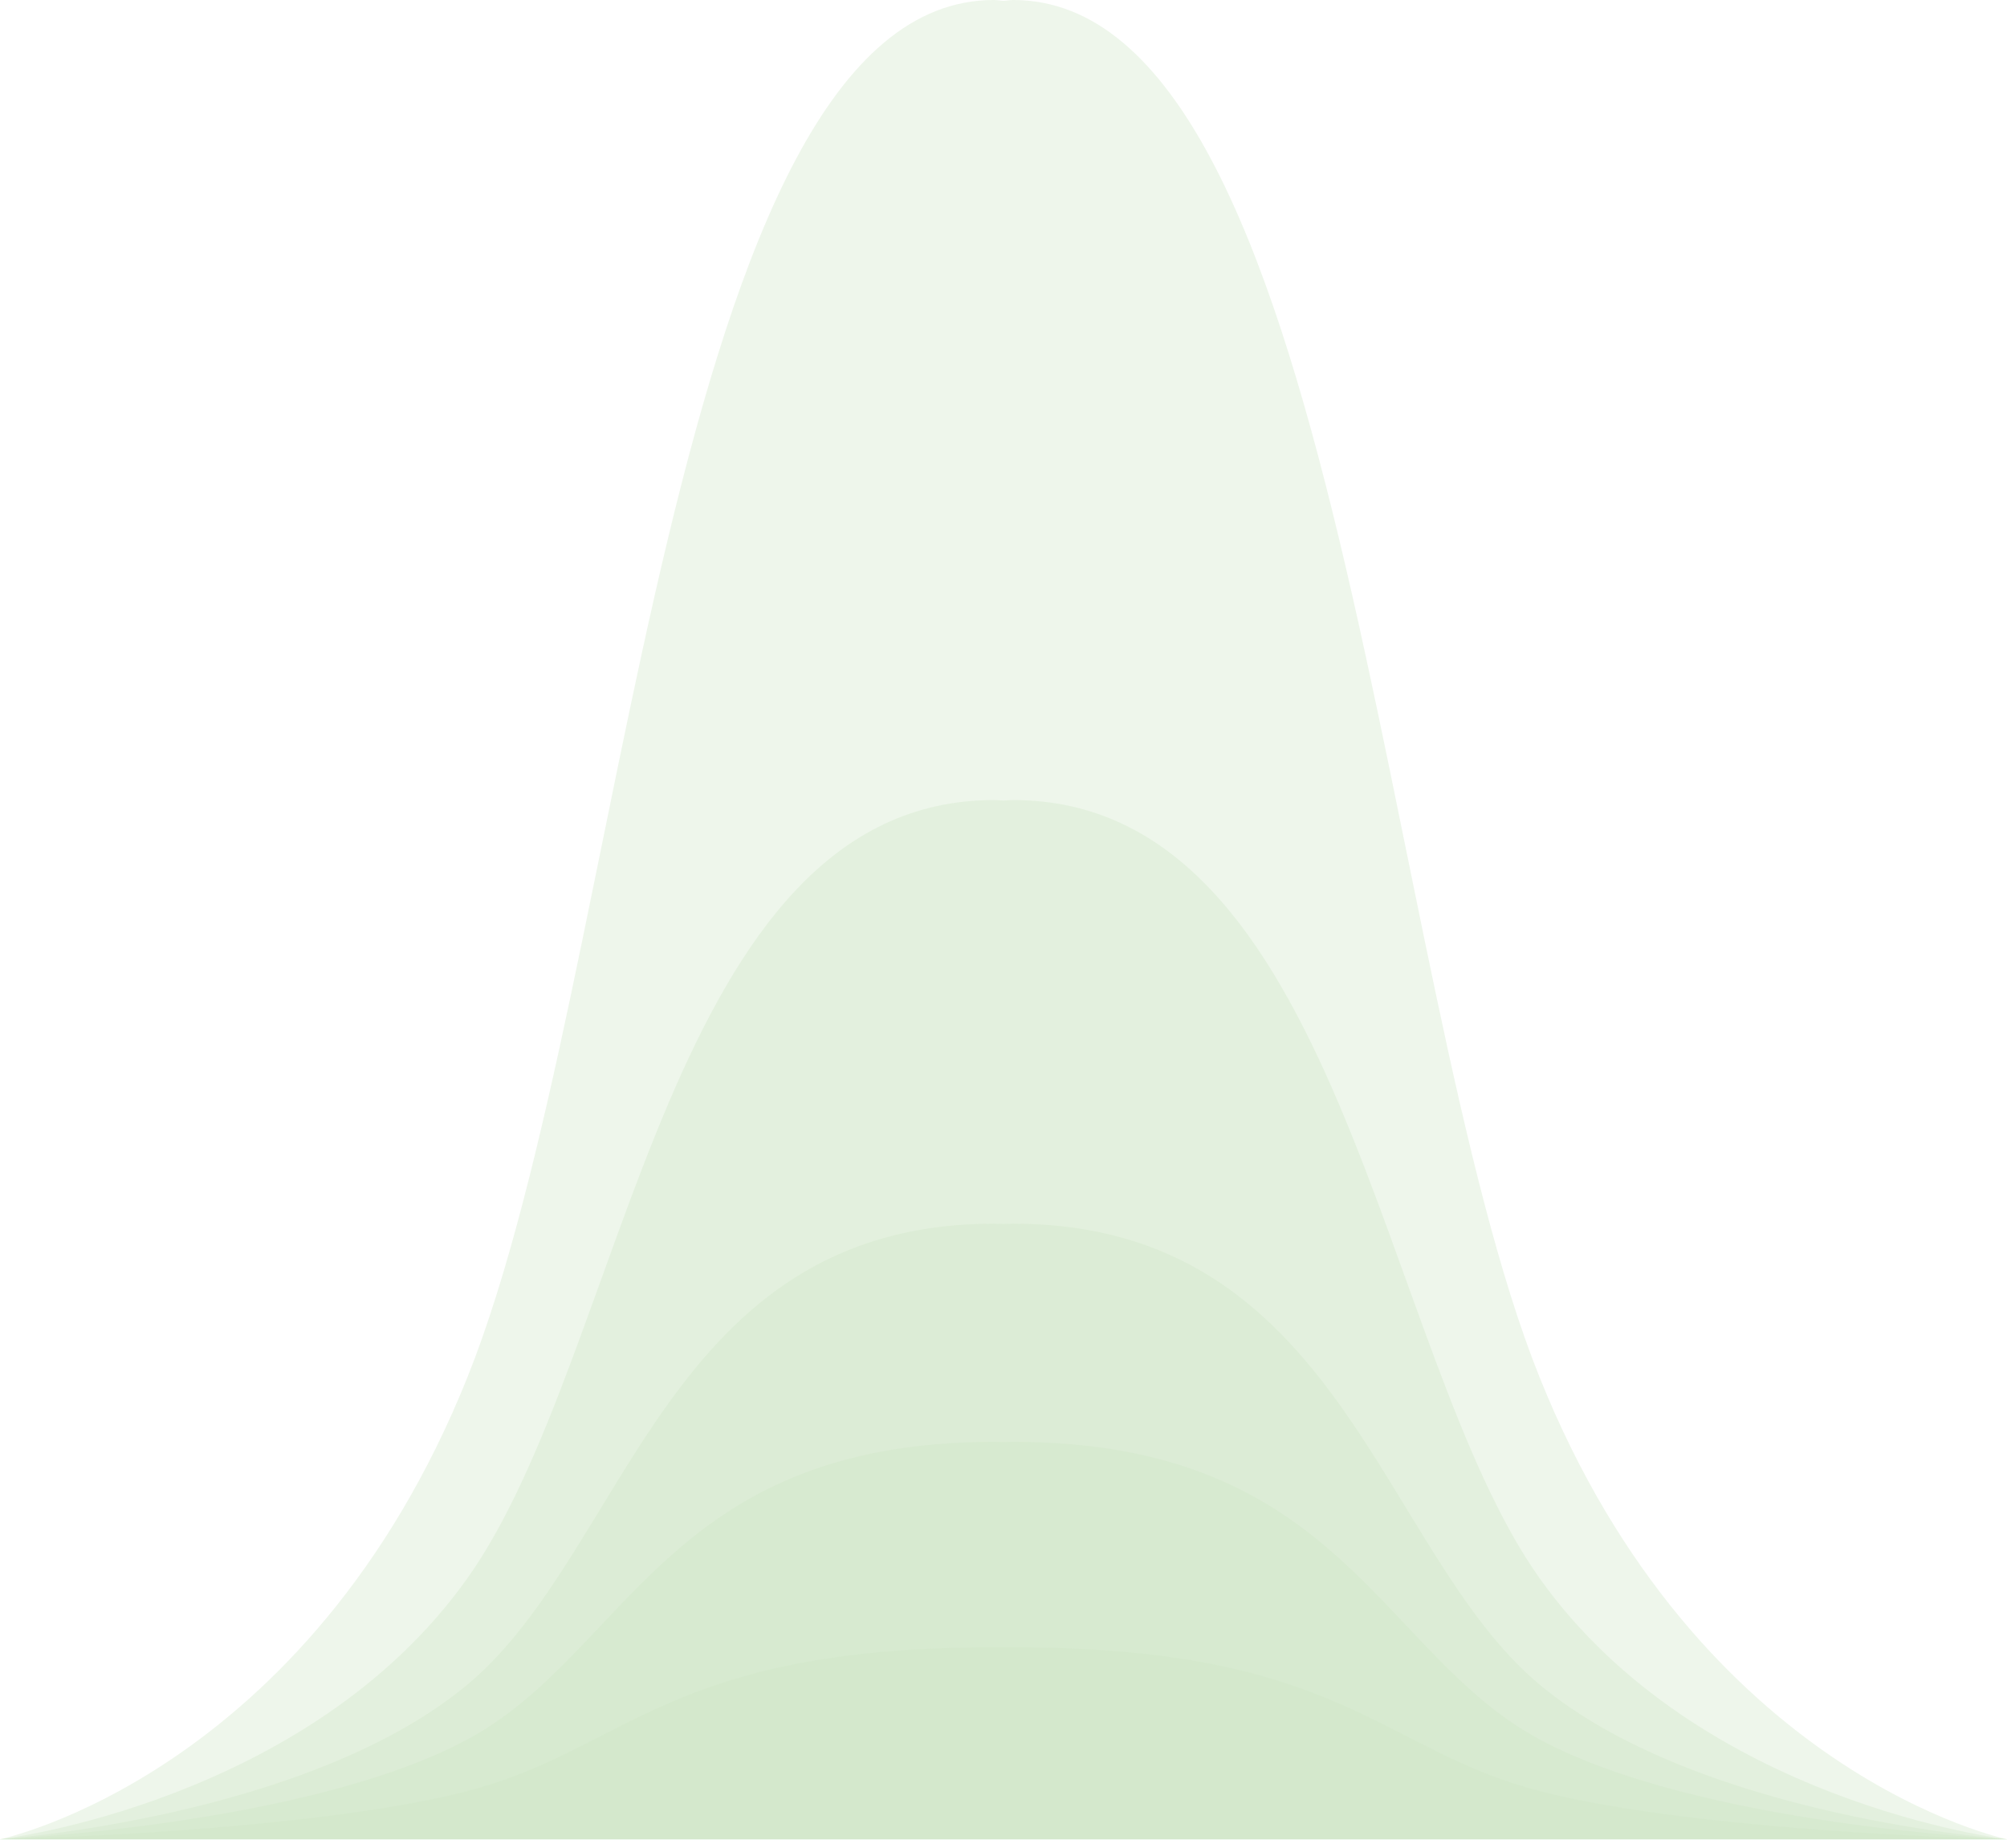
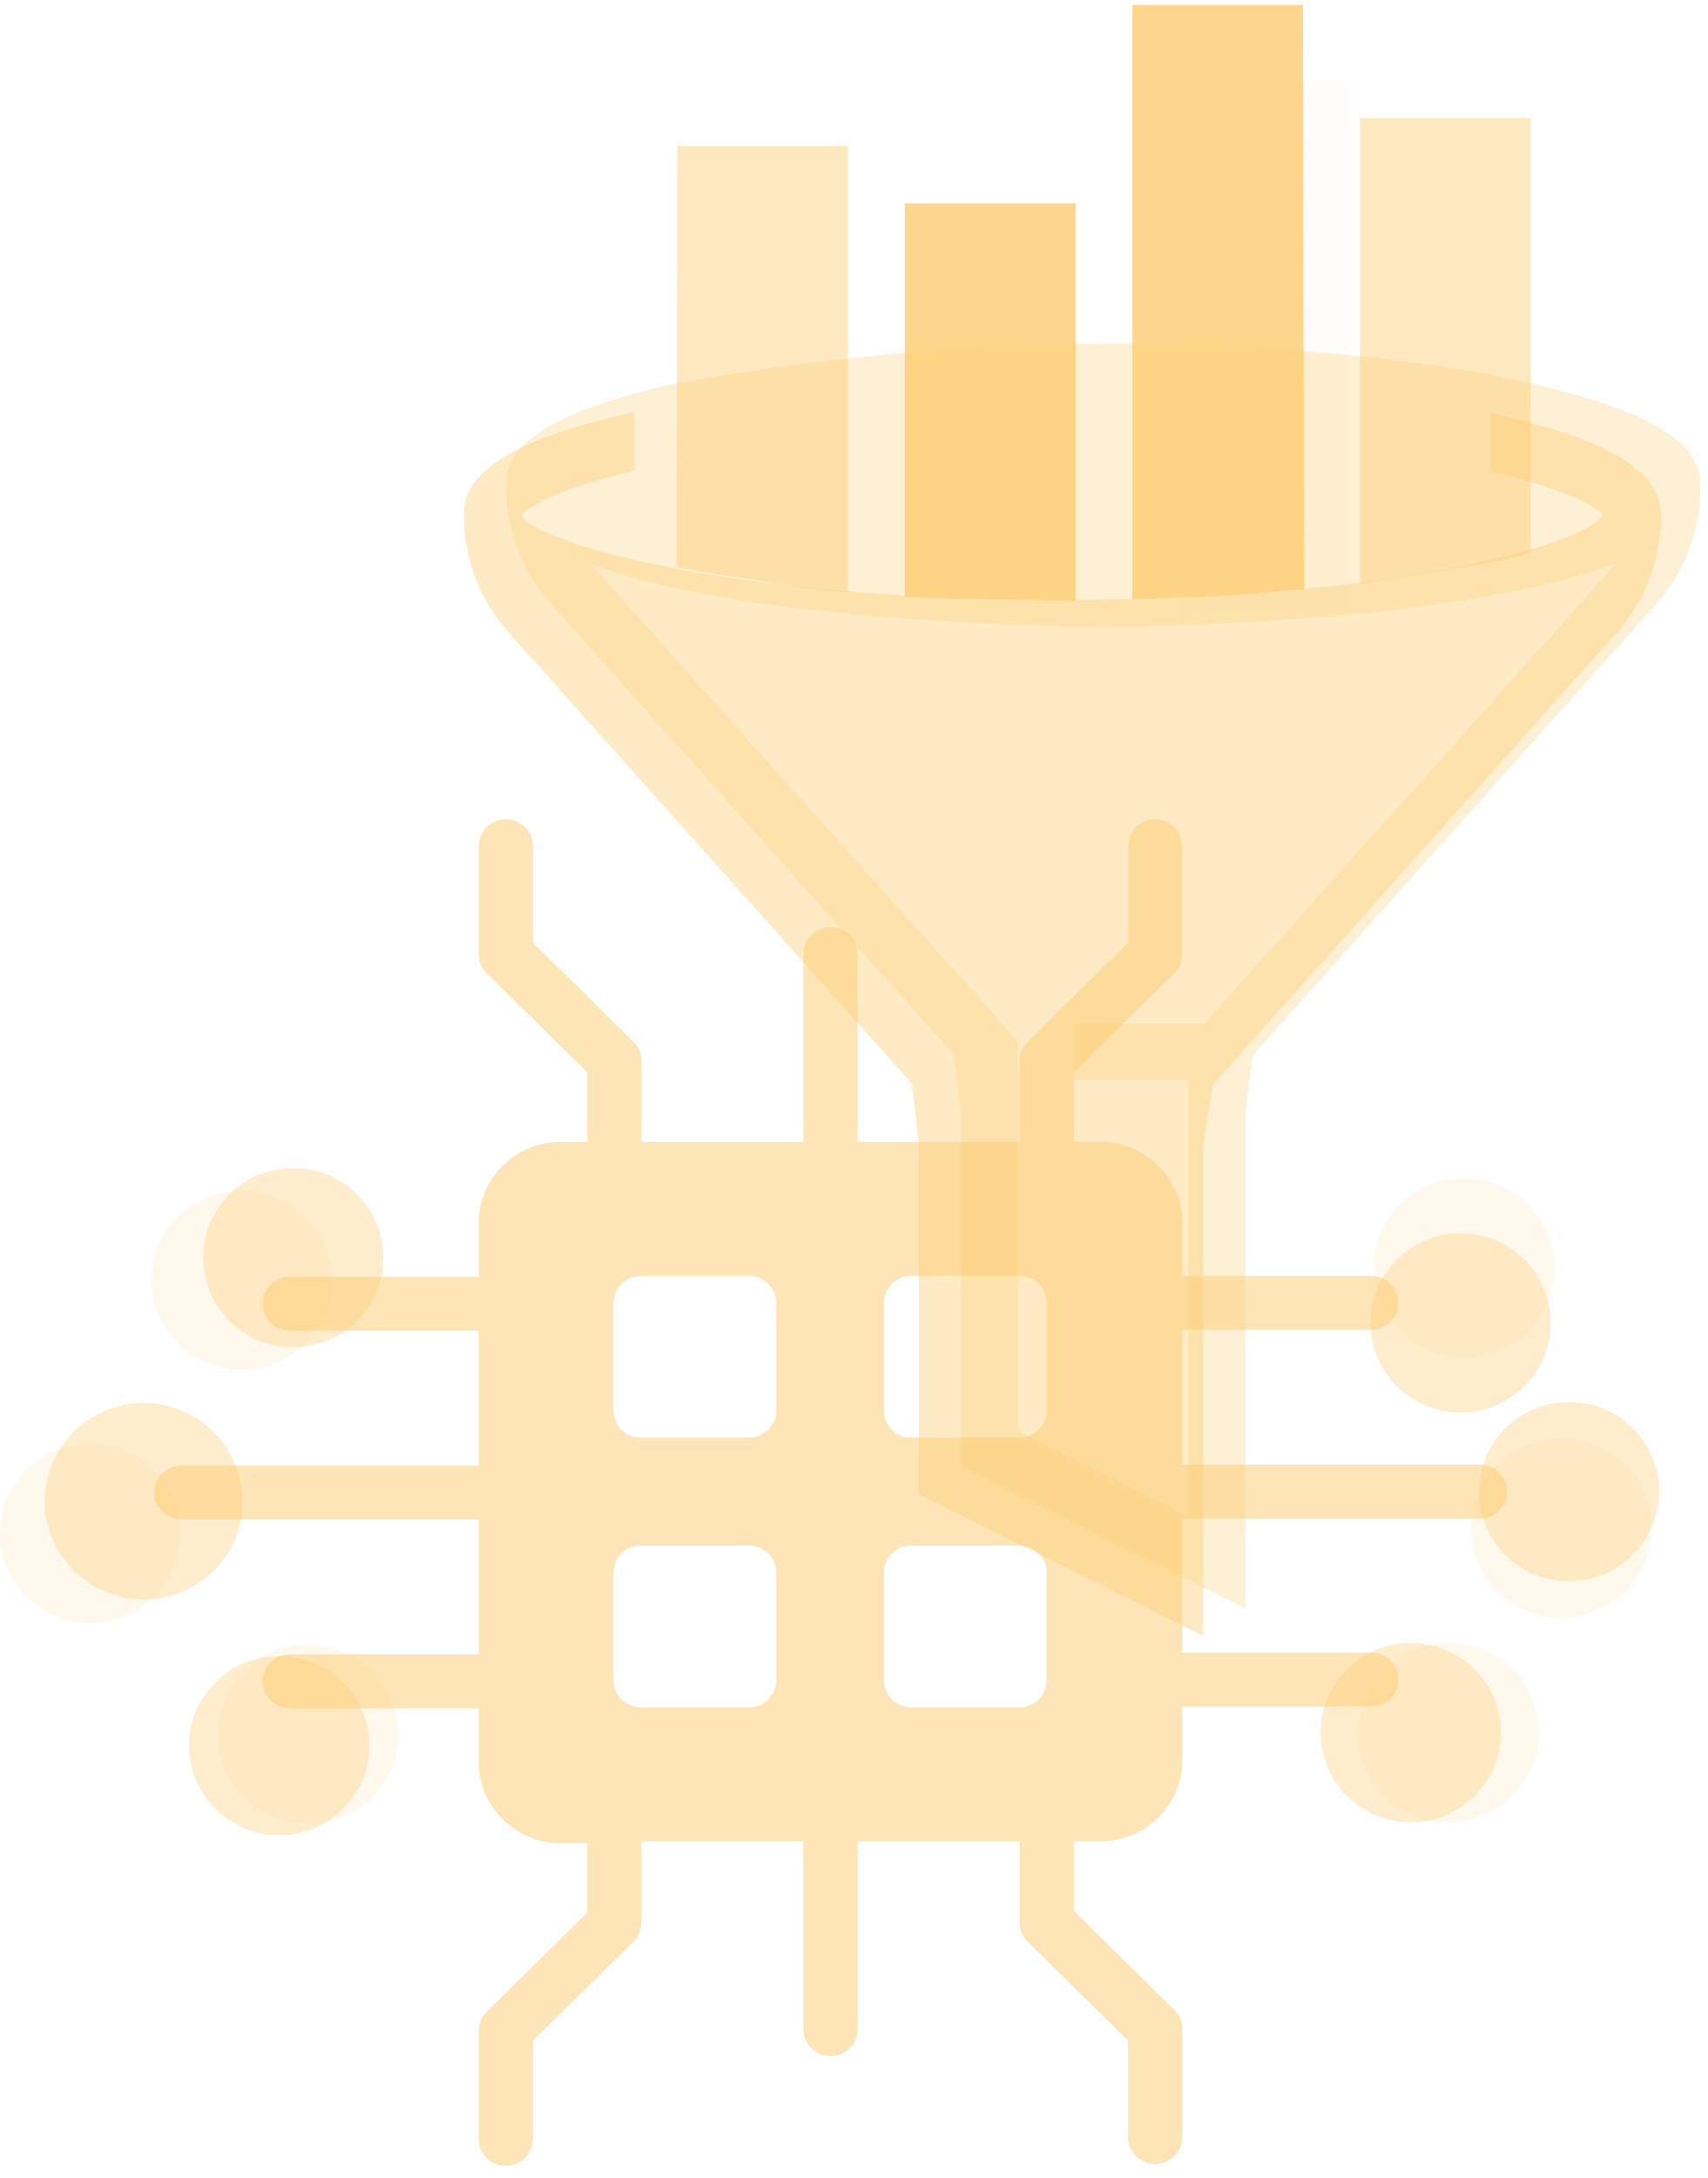
- <svg xmlns="http://www.w3.org/2000/svg" width="227" height="209" viewBox="0 0 227 209" fill="none">
-   <path opacity="0.35" d="M174.101 155.699C156.031 110.589 151.606 0 114.592 0C114.221 0 113.871 0.076 113.5 0.098C113.129 0.076 112.779 0 112.407 0C75.394 0 70.958 110.589 52.899 155.699C34.84 200.809 0 208.032 0 208.032H113.5H227C227 208.032 192.16 200.809 174.101 155.699Z" fill="#CEE6C5" />
-   <path opacity="0.35" d="M174.101 178.462C156.042 152.978 151.606 90.493 114.593 90.493C114.221 90.493 113.871 90.537 113.5 90.548C113.129 90.537 112.779 90.493 112.407 90.493C75.394 90.493 70.969 152.967 52.899 178.462C34.84 203.945 0 208.032 0 208.032H113.5H227C227 208.032 192.16 203.945 174.101 178.462Z" fill="#CEE6C5" />
-   <path opacity="0.35" d="M174.101 190.515C156.042 175.413 151.606 138.411 114.592 138.411C114.221 138.411 113.871 138.433 113.5 138.444C113.129 138.433 112.779 138.411 112.407 138.411C75.394 138.411 70.969 175.424 52.899 190.515C34.84 205.617 0 208.032 0 208.032H113.5H227C227 208.032 192.16 205.617 174.101 190.515Z" fill="#CEE6C5" />
-   <path opacity="0.35" d="M174.101 196.722C156.042 186.974 151.606 163.086 114.593 163.086C114.221 163.086 113.871 163.108 113.5 163.108C113.129 163.108 112.779 163.086 112.407 163.086C75.394 163.086 70.969 186.974 52.899 196.722C34.84 206.47 0 208.032 0 208.032H113.5H227C227 208.032 192.16 206.47 174.101 196.722Z" fill="#CEE6C5" />
-   <path opacity="0.35" d="M174.101 202.568C156.042 197.859 151.606 186.319 114.592 186.319C114.221 186.319 113.871 186.33 113.5 186.33C113.129 186.33 112.779 186.319 112.407 186.319C75.394 186.319 70.969 197.859 52.899 202.568C34.84 207.278 0 208.032 0 208.032H113.5H227C227 208.032 192.16 207.278 174.101 202.568Z" fill="#CEE6C5" />
+ <svg xmlns="http://www.w3.org/2000/svg" width="120" height="153" viewBox="0 0 120 153" fill="none">
+   <path opacity="0.3" d="M107.547 26.933C107.547 26.933 82.397 20.639 47.532 26.933C36.833 29.255 35.542 32.127 35.542 34.144C35.542 37.199 36.649 40.132 38.678 42.393L67.025 74.107L67.517 78.263V103.011L87.501 112.971V78.324L87.993 74.168L116.34 42.454C118.369 40.193 119.476 37.26 119.476 34.205C119.599 32.188 118.247 29.316 107.547 26.933ZM113.389 39.765L84.611 71.907H75.511V75.879H83.504V106.494L71.514 100.505V73.13L41.629 39.765C41.629 39.765 41.568 39.704 41.568 39.643C53.128 43.982 77.171 44.043 77.478 44.043C77.786 44.043 101.829 43.982 113.389 39.643C113.45 39.704 113.45 39.765 113.389 39.765Z" fill="#FDCC70" />
+   <path opacity="0.5" d="M103.98 102.888H83.074V93.417H96.356C97.401 93.417 98.262 92.561 98.262 91.523C98.262 90.484 97.401 89.628 96.356 89.628H83.074V85.901C83.074 82.784 80.491 80.218 77.355 80.218H75.449V75.329L82.52 68.363C82.889 67.997 83.074 67.508 83.074 67.019V59.442C83.074 58.403 82.213 57.547 81.168 57.547C80.122 57.547 79.261 58.403 79.261 59.442V66.225L72.19 73.191C71.821 73.557 71.636 74.046 71.636 74.535V80.218H60.261V67.019C60.261 65.98 59.4 65.125 58.355 65.125C57.309 65.125 56.448 65.98 56.448 67.019V80.218H45.072V74.535C45.072 74.046 44.888 73.557 44.519 73.191L37.448 66.225V59.442C37.448 58.403 36.587 57.547 35.541 57.547C34.496 57.547 33.635 58.403 33.635 59.442V67.019C33.635 67.508 33.82 67.997 34.189 68.363L41.26 75.329V80.218H39.354C36.218 80.218 33.635 82.784 33.635 85.901V89.689H20.353C19.308 89.689 18.447 90.545 18.447 91.584C18.447 92.623 19.308 93.478 20.353 93.478H33.635V102.949H12.729C11.683 102.949 10.822 103.805 10.822 104.844C10.822 105.883 11.683 106.738 12.729 106.738H33.635V116.21H20.353C19.308 116.21 18.447 117.065 18.447 118.104C18.447 119.143 19.308 119.998 20.353 119.998H33.635V123.787C33.635 126.903 36.218 129.47 39.354 129.47H41.26V134.358L34.189 141.324C33.82 141.691 33.635 142.18 33.635 142.669V150.246C33.635 151.285 34.496 152.14 35.541 152.14C36.587 152.14 37.448 151.285 37.448 150.246V143.341L44.519 136.375C44.888 136.008 45.072 135.519 45.072 135.03V129.347H56.448V142.546C56.448 143.585 57.309 144.441 58.355 144.441C59.4 144.441 60.261 143.585 60.261 142.546V129.347H71.636V135.03C71.636 135.519 71.821 136.008 72.19 136.375L79.261 143.341V150.124C79.261 151.162 80.122 152.018 81.168 152.018C82.213 152.018 83.074 151.162 83.074 150.124V142.546C83.074 142.058 82.889 141.569 82.52 141.202L75.449 134.236V129.347H77.355C80.491 129.347 83.074 126.781 83.074 123.665V119.876H96.356C97.401 119.876 98.262 119.02 98.262 117.982C98.262 116.943 97.401 116.087 96.356 116.087H83.074V106.677H103.98C105.026 106.677 105.887 105.821 105.887 104.783C105.887 103.744 105.026 102.888 103.98 102.888ZM54.542 118.043C54.542 119.082 53.681 119.937 52.636 119.937H45.011C43.966 119.937 43.105 119.082 43.105 118.043V110.466C43.105 109.427 43.966 108.571 45.011 108.571H52.636C53.681 108.571 54.542 109.427 54.542 110.466V118.043ZM54.542 99.1C54.542 100.139 53.681 100.994 52.636 100.994H45.011C43.966 100.994 43.105 100.139 43.105 99.1V91.523C43.105 90.484 43.966 89.628 45.011 89.628H52.636C53.681 89.628 54.542 90.484 54.542 91.523V99.1ZM73.543 118.043C73.543 119.082 72.682 119.937 71.636 119.937H64.012C62.966 119.937 62.105 119.082 62.105 118.043V110.466C62.105 109.427 62.966 108.571 64.012 108.571H71.636C72.682 108.571 73.543 109.427 73.543 110.466V118.043ZM73.543 99.1C73.543 100.139 72.682 100.994 71.636 100.994H64.012C62.966 100.994 62.105 100.139 62.105 99.1V91.523C62.105 90.484 62.966 89.628 64.012 89.628H71.636C72.682 89.628 73.543 90.484 73.543 91.523V99.1Z" fill="#FDCC70" />
+   <g opacity="0.2">
+     <path opacity="0.2" d="M82.766 5.729V43.187L94.757 42.882V5.729H82.766Z" fill="#FDCC70" />
+   </g>
+   <path opacity="0.4" d="M85.226 76.185L113.573 44.471C115.602 42.21 116.709 39.277 116.709 36.221C116.709 34.205 115.418 31.333 104.719 29.011V33.105C110.437 34.449 112.405 35.794 112.651 36.16C111.36 38.299 97.524 42.149 74.65 42.149C51.714 42.149 37.817 38.238 36.648 36.221C37.017 35.671 38.985 34.388 44.581 33.044V28.95C33.881 31.272 32.59 34.144 32.59 36.16C32.59 39.215 33.697 42.149 35.726 44.41L64.073 76.124L64.565 80.279V104.966L84.55 114.926V80.401L85.226 76.185Z" fill="#FDCC70" />
+   <g opacity="0.5">
+     <g opacity="0.5">
+       <path opacity="0.5" d="M101.767 128.003C98.262 128.003 95.433 125.192 95.433 121.709C95.433 118.226 98.262 115.415 101.767 115.415C105.272 115.415 108.1 118.226 108.1 121.709C108.1 125.192 105.21 128.003 101.767 128.003Z" fill="#FDCC70" />
+     </g>
+   </g>
+   <g opacity="0.7">
+     <g opacity="0.7">
+       <path opacity="0.7" d="M110.253 111.077C106.748 111.077 103.919 108.266 103.919 104.783C103.919 101.3 106.748 98.489 110.253 98.489C113.758 98.489 116.586 101.3 116.586 104.783C116.525 108.266 113.696 111.077 110.253 111.077Z" fill="#FDCC70" />
+     </g>
+   </g>
+   <g opacity="0.5">
+     <g opacity="0.5">
+       <path opacity="0.5" d="M109.699 113.643C106.194 113.643 103.365 110.832 103.365 107.349C103.365 103.866 106.194 101.055 109.699 101.055C113.204 101.055 116.032 103.866 116.032 107.349C116.032 110.832 113.204 113.643 109.699 113.643Z" fill="#FDCC70" />
+     </g>
+   </g>
+   <g opacity="0.7">
+     <g opacity="0.7">
+       <path opacity="0.7" d="M99.123 128.003C95.618 128.003 92.789 125.192 92.789 121.709C92.789 118.226 95.618 115.415 99.123 115.415C102.628 115.415 105.456 118.226 105.456 121.709C105.456 125.192 102.628 128.003 99.123 128.003Z" fill="#FDCC70" />
+     </g>
+   </g>
+   <g opacity="0.7">
+     <g opacity="0.7">
+       <path opacity="0.7" d="M102.628 99.222C99.123 99.222 96.294 96.411 96.294 92.928C96.294 89.445 99.123 86.634 102.628 86.634C106.133 86.634 108.961 89.445 108.961 92.928C108.961 96.411 106.133 99.222 102.628 99.222Z" fill="#FDCC70" />
+     </g>
+   </g>
+   <g opacity="0.5">
+     <g opacity="0.5">
+       <path opacity="0.5" d="M102.874 95.372C99.369 95.372 96.54 92.561 96.54 89.078C96.54 85.595 99.369 82.784 102.874 82.784C106.379 82.784 109.207 85.595 109.207 89.078C109.207 92.561 106.379 95.372 102.874 95.372Z" fill="#FDCC70" />
+     </g>
+   </g>
+   <g opacity="0.5">
+     <g opacity="0.5">
+       <path opacity="0.5" d="M6.334 114.01C2.829 114.01 0 111.199 0 107.716C0 104.233 2.829 101.422 6.334 101.422C9.838 101.422 12.667 104.233 12.667 107.716C12.667 111.199 9.777 114.01 6.334 114.01Z" fill="#FDCC70" />
+     </g>
+   </g>
+   <g opacity="0.7">
+     <g opacity="0.7">
+       <path opacity="0.7" d="M10.084 112.36C6.272 112.36 3.136 109.243 3.136 105.455C3.136 101.666 6.272 98.55 10.084 98.55C13.897 98.55 17.033 101.666 17.033 105.455C17.094 109.243 13.958 112.36 10.084 112.36Z" fill="#FDCC70" />
+     </g>
+   </g>
+   <g opacity="0.7">
+     <g opacity="0.7">
+       <path opacity="0.7" d="M20.599 94.639C17.094 94.639 14.266 91.828 14.266 88.345C14.266 84.862 17.094 82.051 20.599 82.051C24.104 82.051 26.933 84.862 26.933 88.345C26.933 91.828 24.104 94.639 20.599 94.639Z" fill="#FDCC70" />
+     </g>
+   </g>
+   <g opacity="0.5">
+     <g opacity="0.5">
+       <path opacity="0.5" d="M16.972 96.228C13.467 96.228 10.638 93.417 10.638 89.934C10.638 86.451 13.467 83.64 16.972 83.64C20.477 83.64 23.305 86.451 23.305 89.934C23.305 93.417 20.477 96.228 16.972 96.228Z" fill="#FDCC70" />
+     </g>
+   </g>
+   <g opacity="0.7">
+     <g opacity="0.7">
+       <path opacity="0.7" d="M19.615 128.92C16.11 128.92 13.281 126.109 13.281 122.626C13.281 119.143 16.11 116.332 19.615 116.332C23.12 116.332 25.949 119.143 25.949 122.626C25.949 126.109 23.058 128.92 19.615 128.92Z" fill="#FDCC70" />
+     </g>
+   </g>
+   <g opacity="0.5">
+     <g opacity="0.5">
+       <path opacity="0.5" d="M21.645 128.125C18.14 128.125 15.311 125.315 15.311 121.831C15.311 118.348 18.14 115.537 21.645 115.537C25.149 115.537 27.978 118.348 27.978 121.831C27.978 125.315 25.149 128.125 21.645 128.125Z" fill="#FDCC70" />
+     </g>
+   </g>
+   <path opacity="0.45" d="M59.585 41.599V10.251H47.594L47.532 39.888L48.086 39.949C49.685 40.254 51.345 40.499 53.128 40.743C55.342 41.171 57.494 41.415 59.585 41.599Z" fill="#FDCC70" />
+   <path opacity="0.8" d="M75.572 14.284H63.581V41.721C63.581 41.782 63.581 41.843 63.581 41.904C65.426 41.965 67.271 42.087 69.177 42.087C71.329 42.148 73.481 42.148 75.572 42.21C75.572 42.148 75.572 42.087 75.572 42.087V14.284Z" fill="#FDCC70" />
+   <path opacity="0.8" d="M91.559 0.352H79.569V42.026C79.569 42.087 79.569 42.087 79.569 42.087C81.291 42.026 83.135 41.965 84.98 41.904C87.132 41.782 89.223 41.599 91.252 41.415H91.621L91.559 0.352Z" fill="#FDCC70" />
+   <path opacity="0.45" d="M107.547 8.296H95.557V40.988L95.926 40.926C97.094 40.743 98.754 40.499 100.722 40.193C107.055 39.154 107.486 38.849 107.547 38.666V8.296Z" fill="#FDCC70" />
</svg>
